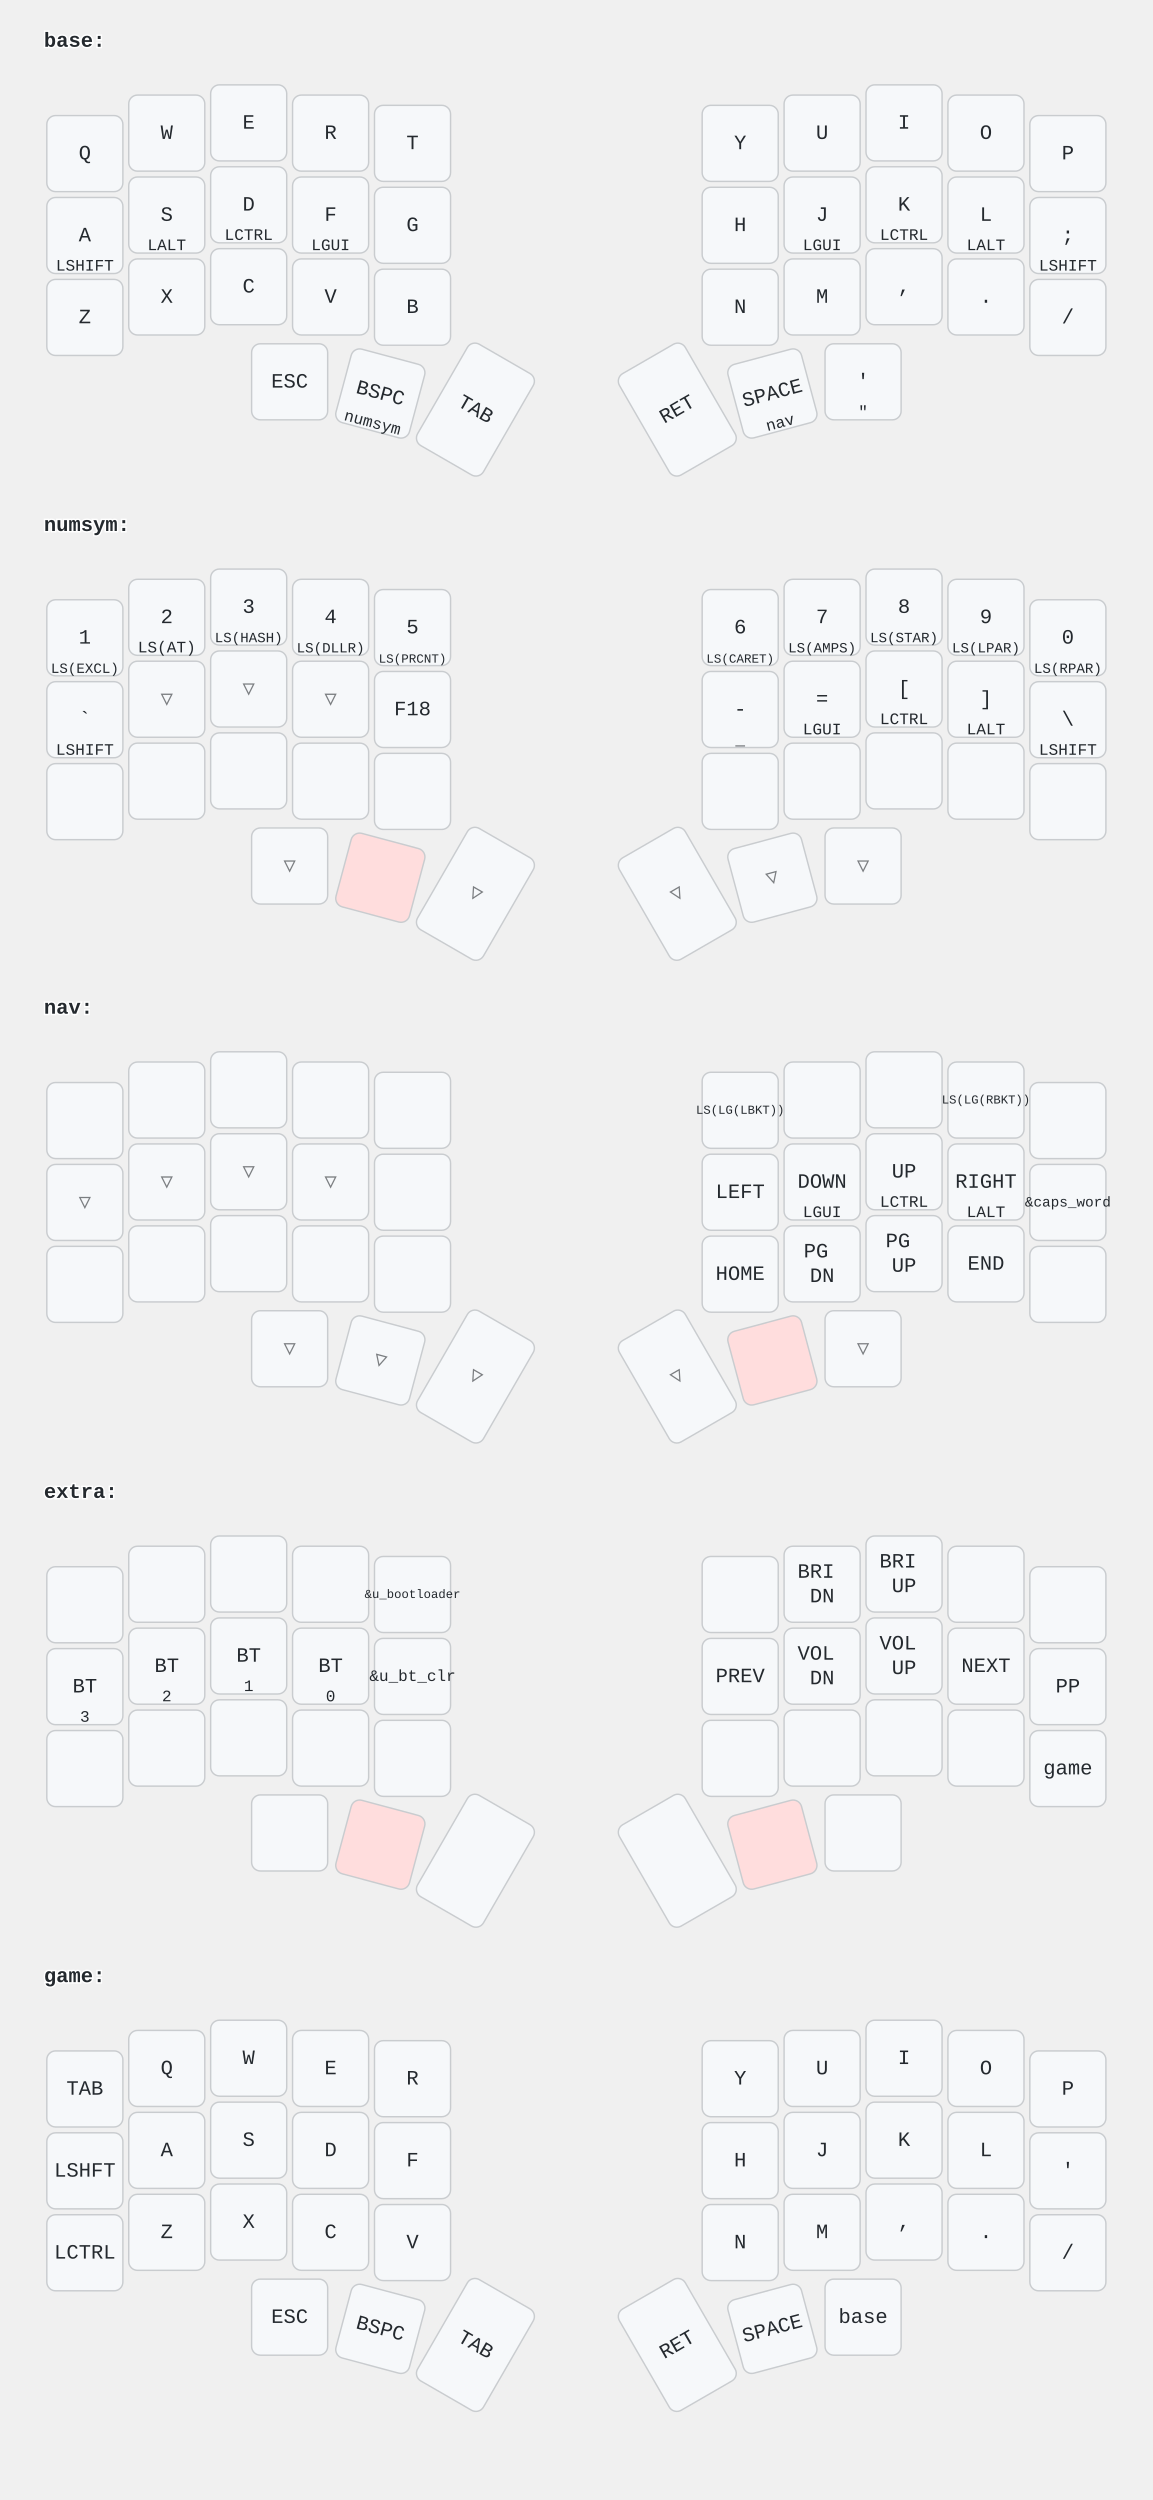
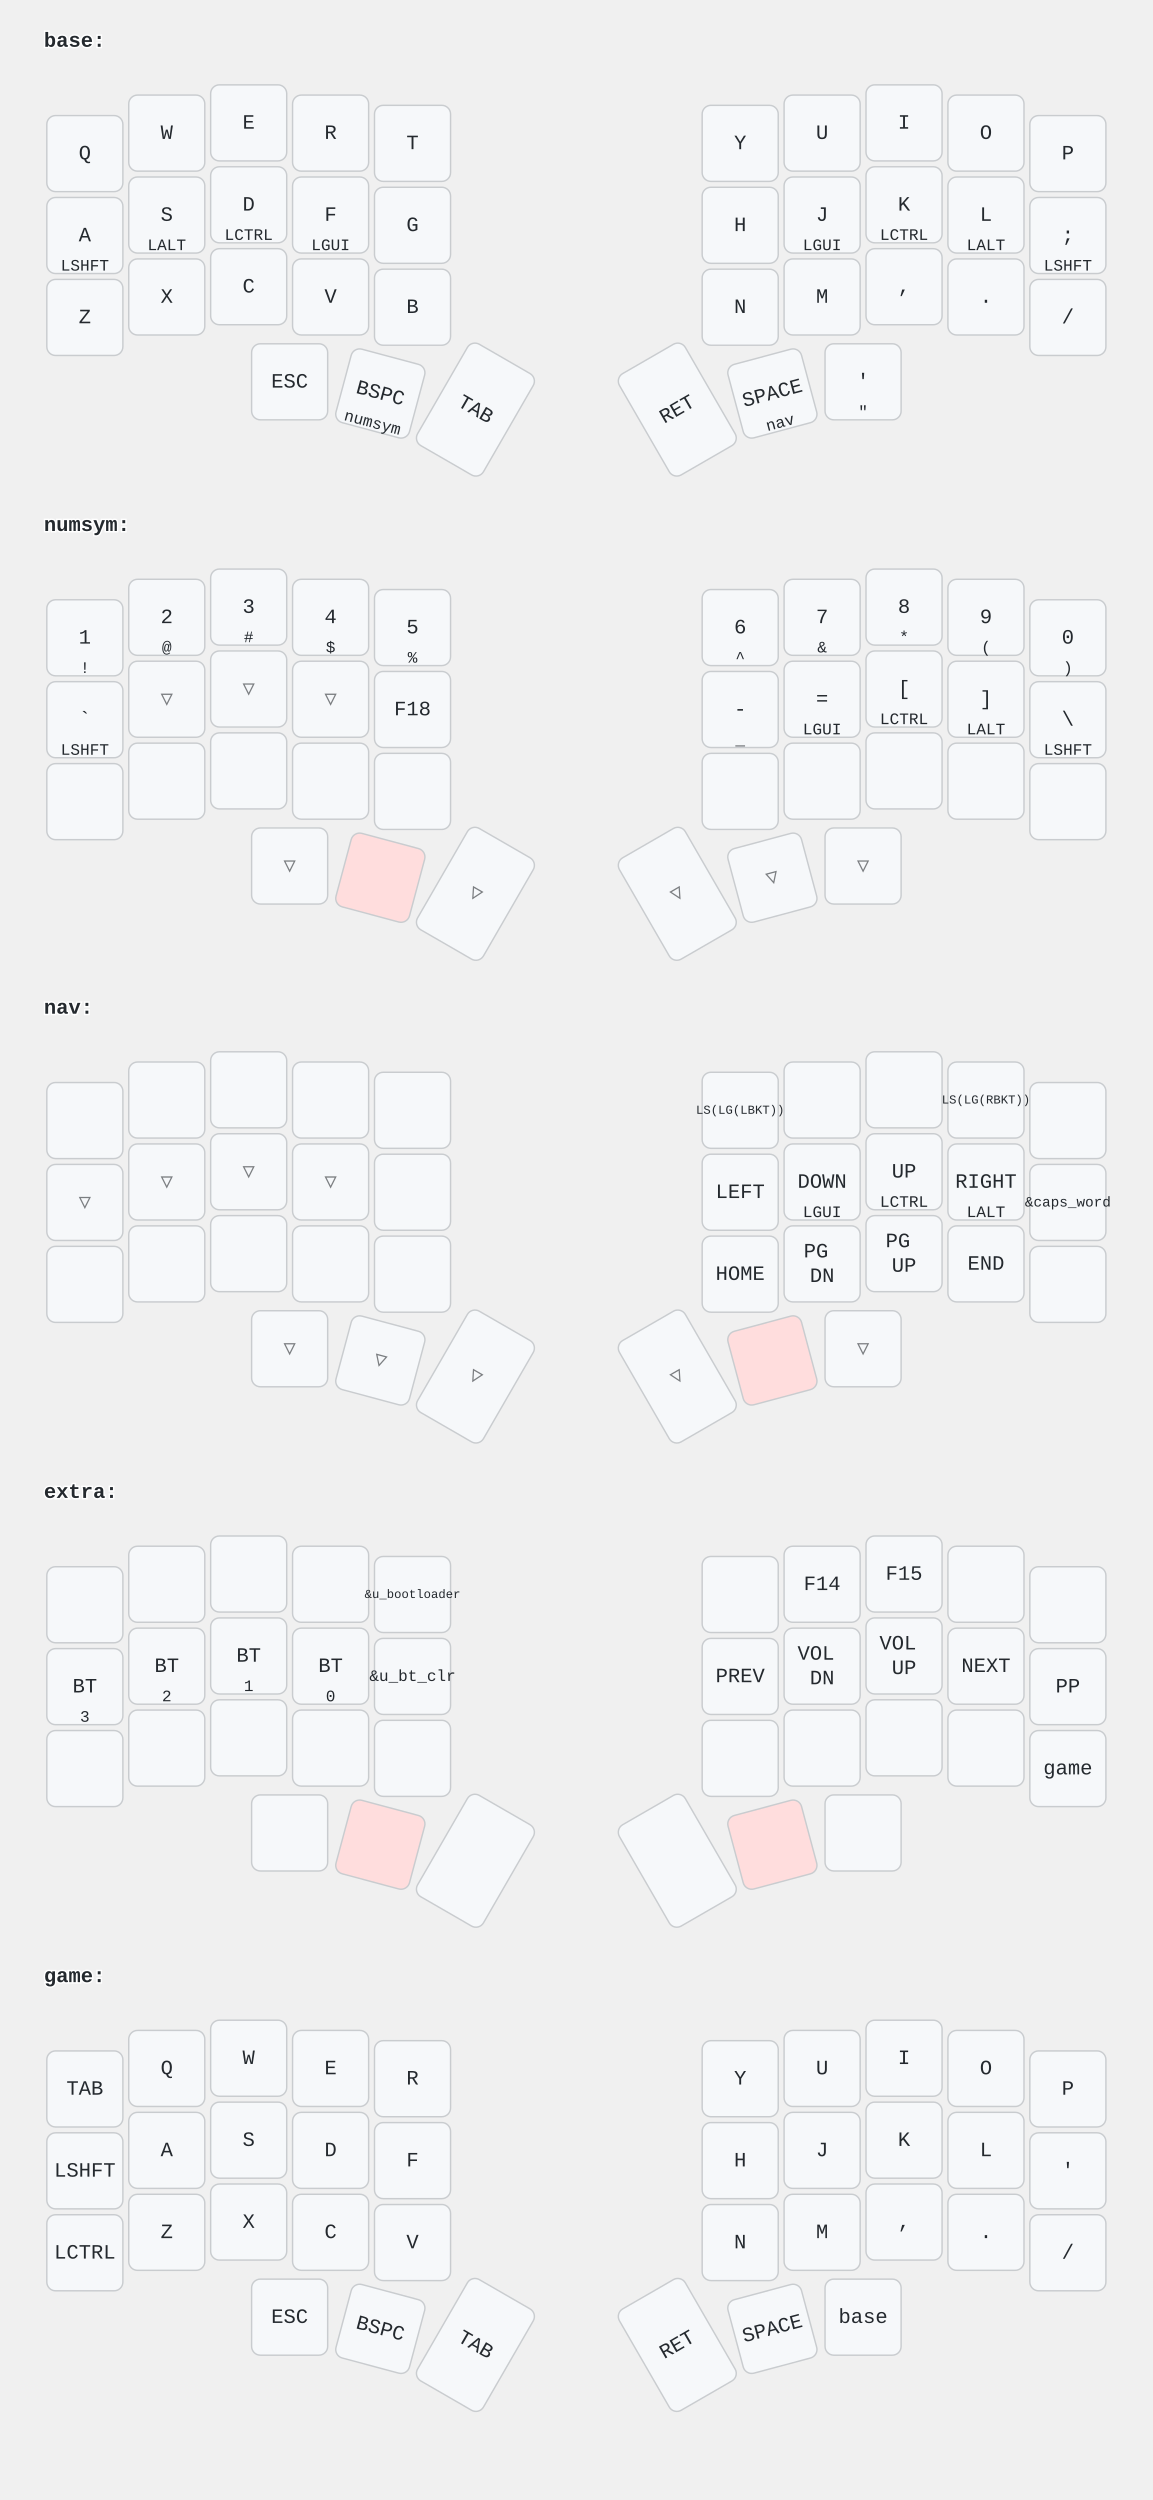
<svg xmlns="http://www.w3.org/2000/svg" width="788" height="1709" viewBox="0 0 788 1709" class="keymap">
  <style>/* inherit to force styles through use tags */
svg path {
    fill: inherit;
}

/* font and background color specifications */
svg.keymap {
    font-family: SFMono-Regular,Consolas,Liberation Mono,Menlo,monospace;
    font-size: 14px;
    font-kerning: normal;
    text-rendering: optimizeLegibility;
    fill: #24292e;
}

/* default key styling */
rect.key {
    fill: #f6f8fa;
    stroke: #c9cccf;
    stroke-width: 1;
}

/* default key side styling, only used is draw_key_sides is set */
rect.side {
    filter: brightness(90%);
}

/* color accent for combo boxes */
rect.combo, rect.combo-separate {
    fill: #cdf;
}

/* color accent for held keys */
rect.held, rect.combo.held {
    fill: #fdd;
}

/* color accent for ghost (optional) keys */
rect.ghost, rect.combo.ghost {
    stroke-dasharray: 4, 4;
    stroke-width: 2;
}

text {
    text-anchor: middle;
    dominant-baseline: middle;
}

/* styling for layer labels */
text.label {
    font-weight: bold;
    text-anchor: start;
    stroke: white;
    stroke-width: 2;
    paint-order: stroke;
}

/* styling for combo tap, and key hold/shifted label text */
text.combo, text.hold, text.shifted {
    font-size: 11px;
}

text.hold {
    text-anchor: middle;
    dominant-baseline: auto;
}

text.shifted {
    text-anchor: middle;
    dominant-baseline: hanging;
}

/* styling for hold/shifted label text in combo box */
text.combo.hold, text.combo.shifted {
    font-size: 8px;
}

/* lighter symbol for transparent keys */
text.trans {
    fill: #7b7e81;
}

/* styling for combo dendrons */
path.combo {
    stroke-width: 1;
    stroke: gray;
    fill: none;
}

/* Start Tabler Icons Cleanup */
/* cannot use height/width with glyphs */
.icon-tabler &gt; path {
    fill: inherit;
    stroke: inherit;
    stroke-width: 2;
}
/* hide tabler's default box */
.icon-tabler &gt; path[stroke="none"][fill="none"] {
    visibility: hidden;
}
/* End Tabler Icons Cleanup */
</style>
  <g transform="translate(30, 0)" class="layer-base">
    <text x="0" y="28" class="label">base:</text>
    <g transform="translate(0, 56)">
      <g transform="translate(28, 49)" class="key keypos-0">
        <rect rx="6" ry="6" x="-26" y="-26" width="52" height="52" class="key" />
        <text x="0" y="0" class="key tap">Q</text>
      </g>
      <g transform="translate(84, 35)" class="key keypos-1">
        <rect rx="6" ry="6" x="-26" y="-26" width="52" height="52" class="key" />
        <text x="0" y="0" class="key tap">W</text>
      </g>
      <g transform="translate(140, 28)" class="key keypos-2">
        <rect rx="6" ry="6" x="-26" y="-26" width="52" height="52" class="key" />
        <text x="0" y="0" class="key tap">E</text>
      </g>
      <g transform="translate(196, 35)" class="key keypos-3">
        <rect rx="6" ry="6" x="-26" y="-26" width="52" height="52" class="key" />
        <text x="0" y="0" class="key tap">R</text>
      </g>
      <g transform="translate(252, 42)" class="key keypos-4">
        <rect rx="6" ry="6" x="-26" y="-26" width="52" height="52" class="key" />
        <text x="0" y="0" class="key tap">T</text>
      </g>
      <g transform="translate(476, 42)" class="key keypos-5">
        <rect rx="6" ry="6" x="-26" y="-26" width="52" height="52" class="key" />
        <text x="0" y="0" class="key tap">Y</text>
      </g>
      <g transform="translate(532, 35)" class="key keypos-6">
        <rect rx="6" ry="6" x="-26" y="-26" width="52" height="52" class="key" />
        <text x="0" y="0" class="key tap">U</text>
      </g>
      <g transform="translate(588, 28)" class="key keypos-7">
        <rect rx="6" ry="6" x="-26" y="-26" width="52" height="52" class="key" />
        <text x="0" y="0" class="key tap">I</text>
      </g>
      <g transform="translate(644, 35)" class="key keypos-8">
        <rect rx="6" ry="6" x="-26" y="-26" width="52" height="52" class="key" />
        <text x="0" y="0" class="key tap">O</text>
      </g>
      <g transform="translate(700, 49)" class="key keypos-9">
        <rect rx="6" ry="6" x="-26" y="-26" width="52" height="52" class="key" />
        <text x="0" y="0" class="key tap">P</text>
      </g>
      <g transform="translate(28, 105)" class="key keypos-10">
        <rect rx="6" ry="6" x="-26" y="-26" width="52" height="52" class="key" />
        <text x="0" y="0" class="key tap">A</text>
-         <text x="0" y="24" class="key hold">LSHIFT</text>
+         <text x="0" y="24" class="key hold">LSHFT</text>
      </g>
      <g transform="translate(84, 91)" class="key keypos-11">
        <rect rx="6" ry="6" x="-26" y="-26" width="52" height="52" class="key" />
        <text x="0" y="0" class="key tap">S</text>
        <text x="0" y="24" class="key hold">LALT</text>
      </g>
      <g transform="translate(140, 84)" class="key keypos-12">
        <rect rx="6" ry="6" x="-26" y="-26" width="52" height="52" class="key" />
        <text x="0" y="0" class="key tap">D</text>
        <text x="0" y="24" class="key hold">LCTRL</text>
      </g>
      <g transform="translate(196, 91)" class="key keypos-13">
        <rect rx="6" ry="6" x="-26" y="-26" width="52" height="52" class="key" />
        <text x="0" y="0" class="key tap">F</text>
        <text x="0" y="24" class="key hold">LGUI</text>
      </g>
      <g transform="translate(252, 98)" class="key keypos-14">
        <rect rx="6" ry="6" x="-26" y="-26" width="52" height="52" class="key" />
        <text x="0" y="0" class="key tap">G</text>
      </g>
      <g transform="translate(476, 98)" class="key keypos-15">
        <rect rx="6" ry="6" x="-26" y="-26" width="52" height="52" class="key" />
        <text x="0" y="0" class="key tap">H</text>
      </g>
      <g transform="translate(532, 91)" class="key keypos-16">
        <rect rx="6" ry="6" x="-26" y="-26" width="52" height="52" class="key" />
        <text x="0" y="0" class="key tap">J</text>
        <text x="0" y="24" class="key hold">LGUI</text>
      </g>
      <g transform="translate(588, 84)" class="key keypos-17">
        <rect rx="6" ry="6" x="-26" y="-26" width="52" height="52" class="key" />
        <text x="0" y="0" class="key tap">K</text>
        <text x="0" y="24" class="key hold">LCTRL</text>
      </g>
      <g transform="translate(644, 91)" class="key keypos-18">
        <rect rx="6" ry="6" x="-26" y="-26" width="52" height="52" class="key" />
        <text x="0" y="0" class="key tap">L</text>
        <text x="0" y="24" class="key hold">LALT</text>
      </g>
      <g transform="translate(700, 105)" class="key keypos-19">
        <rect rx="6" ry="6" x="-26" y="-26" width="52" height="52" class="key" />
        <text x="0" y="0" class="key tap">;</text>
-         <text x="0" y="24" class="key hold">LSHIFT</text>
+         <text x="0" y="24" class="key hold">LSHFT</text>
      </g>
      <g transform="translate(28, 161)" class="key keypos-20">
        <rect rx="6" ry="6" x="-26" y="-26" width="52" height="52" class="key" />
        <text x="0" y="0" class="key tap">Z</text>
      </g>
      <g transform="translate(84, 147)" class="key keypos-21">
        <rect rx="6" ry="6" x="-26" y="-26" width="52" height="52" class="key" />
        <text x="0" y="0" class="key tap">X</text>
      </g>
      <g transform="translate(140, 140)" class="key keypos-22">
        <rect rx="6" ry="6" x="-26" y="-26" width="52" height="52" class="key" />
        <text x="0" y="0" class="key tap">C</text>
      </g>
      <g transform="translate(196, 147)" class="key keypos-23">
        <rect rx="6" ry="6" x="-26" y="-26" width="52" height="52" class="key" />
        <text x="0" y="0" class="key tap">V</text>
      </g>
      <g transform="translate(252, 154)" class="key keypos-24">
        <rect rx="6" ry="6" x="-26" y="-26" width="52" height="52" class="key" />
        <text x="0" y="0" class="key tap">B</text>
      </g>
      <g transform="translate(476, 154)" class="key keypos-25">
        <rect rx="6" ry="6" x="-26" y="-26" width="52" height="52" class="key" />
        <text x="0" y="0" class="key tap">N</text>
      </g>
      <g transform="translate(532, 147)" class="key keypos-26">
        <rect rx="6" ry="6" x="-26" y="-26" width="52" height="52" class="key" />
        <text x="0" y="0" class="key tap">M</text>
      </g>
      <g transform="translate(588, 140)" class="key keypos-27">
        <rect rx="6" ry="6" x="-26" y="-26" width="52" height="52" class="key" />
        <text x="0" y="0" class="key tap">,</text>
      </g>
      <g transform="translate(644, 147)" class="key keypos-28">
        <rect rx="6" ry="6" x="-26" y="-26" width="52" height="52" class="key" />
        <text x="0" y="0" class="key tap">.</text>
      </g>
      <g transform="translate(700, 161)" class="key keypos-29">
        <rect rx="6" ry="6" x="-26" y="-26" width="52" height="52" class="key" />
        <text x="0" y="0" class="key tap">/</text>
      </g>
      <g transform="translate(168, 205)" class="key keypos-30">
        <rect rx="6" ry="6" x="-26" y="-26" width="52" height="52" class="key" />
        <text x="0" y="0" class="key tap">ESC</text>
      </g>
      <g transform="translate(230, 213) rotate(15.0)" class="key keypos-31">
        <rect rx="6" ry="6" x="-26" y="-26" width="52" height="52" class="key" />
        <text x="0" y="0" class="key tap">BSPC</text>
        <text x="0" y="24" class="key hold">numsym</text>
      </g>
      <g transform="translate(295, 224) rotate(30.0)" class="key keypos-32">
        <rect rx="6" ry="6" x="-26" y="-40" width="52" height="80" class="key" />
        <text x="0" y="0" class="key tap">TAB</text>
      </g>
      <g transform="translate(433, 224) rotate(-30.0)" class="key keypos-33">
        <rect rx="6" ry="6" x="-26" y="-40" width="52" height="80" class="key" />
        <text x="0" y="0" class="key tap">RET</text>
      </g>
      <g transform="translate(498, 213) rotate(-15.0)" class="key keypos-34">
        <rect rx="6" ry="6" x="-26" y="-26" width="52" height="52" class="key" />
        <text x="0" y="0" class="key tap">SPACE</text>
        <text x="0" y="24" class="key hold">nav</text>
      </g>
      <g transform="translate(560, 205)" class="key keypos-35">
        <rect rx="6" ry="6" x="-26" y="-26" width="52" height="52" class="key" />
        <text x="0" y="0" class="key tap">'</text>
        <text x="0" y="24" class="key hold">"</text>
      </g>
    </g>
  </g>
  <g transform="translate(30, 331)" class="layer-numsym">
    <text x="0" y="28" class="label">numsym:</text>
    <g transform="translate(0, 56)">
      <g transform="translate(28, 49)" class="key keypos-0">
        <rect rx="6" ry="6" x="-26" y="-26" width="52" height="52" class="key" />
        <text x="0" y="0" class="key tap">1</text>
-         <text x="0" y="24" class="key hold">
-           <tspan style="font-size: 88%">LS(EXCL)</tspan>
-         </text>
+         <text x="0" y="24" class="key hold">!</text>
      </g>
      <g transform="translate(84, 35)" class="key keypos-1">
        <rect rx="6" ry="6" x="-26" y="-26" width="52" height="52" class="key" />
        <text x="0" y="0" class="key tap">2</text>
-         <text x="0" y="24" class="key hold">LS(AT)</text>
+         <text x="0" y="24" class="key hold">@</text>
      </g>
      <g transform="translate(140, 28)" class="key keypos-2">
        <rect rx="6" ry="6" x="-26" y="-26" width="52" height="52" class="key" />
        <text x="0" y="0" class="key tap">3</text>
-         <text x="0" y="24" class="key hold">
-           <tspan style="font-size: 88%">LS(HASH)</tspan>
-         </text>
+         <text x="0" y="24" class="key hold">#</text>
      </g>
      <g transform="translate(196, 35)" class="key keypos-3">
        <rect rx="6" ry="6" x="-26" y="-26" width="52" height="52" class="key" />
        <text x="0" y="0" class="key tap">4</text>
-         <text x="0" y="24" class="key hold">
-           <tspan style="font-size: 88%">LS(DLLR)</tspan>
-         </text>
+         <text x="0" y="24" class="key hold">$</text>
      </g>
      <g transform="translate(252, 42)" class="key keypos-4">
        <rect rx="6" ry="6" x="-26" y="-26" width="52" height="52" class="key" />
        <text x="0" y="0" class="key tap">5</text>
-         <text x="0" y="24" class="key hold">
-           <tspan style="font-size: 78%">LS(PRCNT)</tspan>
-         </text>
+         <text x="0" y="24" class="key hold">%</text>
      </g>
      <g transform="translate(476, 42)" class="key keypos-5">
        <rect rx="6" ry="6" x="-26" y="-26" width="52" height="52" class="key" />
        <text x="0" y="0" class="key tap">6</text>
-         <text x="0" y="24" class="key hold">
-           <tspan style="font-size: 78%">LS(CARET)</tspan>
-         </text>
+         <text x="0" y="24" class="key hold">^</text>
      </g>
      <g transform="translate(532, 35)" class="key keypos-6">
        <rect rx="6" ry="6" x="-26" y="-26" width="52" height="52" class="key" />
        <text x="0" y="0" class="key tap">7</text>
-         <text x="0" y="24" class="key hold">
-           <tspan style="font-size: 88%">LS(AMPS)</tspan>
-         </text>
+         <text x="0" y="24" class="key hold">&amp;</text>
      </g>
      <g transform="translate(588, 28)" class="key keypos-7">
        <rect rx="6" ry="6" x="-26" y="-26" width="52" height="52" class="key" />
        <text x="0" y="0" class="key tap">8</text>
-         <text x="0" y="24" class="key hold">
-           <tspan style="font-size: 88%">LS(STAR)</tspan>
-         </text>
+         <text x="0" y="24" class="key hold">*</text>
      </g>
      <g transform="translate(644, 35)" class="key keypos-8">
        <rect rx="6" ry="6" x="-26" y="-26" width="52" height="52" class="key" />
        <text x="0" y="0" class="key tap">9</text>
-         <text x="0" y="24" class="key hold">
-           <tspan style="font-size: 88%">LS(LPAR)</tspan>
-         </text>
+         <text x="0" y="24" class="key hold">(</text>
      </g>
      <g transform="translate(700, 49)" class="key keypos-9">
        <rect rx="6" ry="6" x="-26" y="-26" width="52" height="52" class="key" />
        <text x="0" y="0" class="key tap">0</text>
-         <text x="0" y="24" class="key hold">
-           <tspan style="font-size: 88%">LS(RPAR)</tspan>
-         </text>
+         <text x="0" y="24" class="key hold">)</text>
      </g>
      <g transform="translate(28, 105)" class="key keypos-10">
        <rect rx="6" ry="6" x="-26" y="-26" width="52" height="52" class="key" />
        <text x="0" y="0" class="key tap">`</text>
-         <text x="0" y="24" class="key hold">LSHIFT</text>
+         <text x="0" y="24" class="key hold">LSHFT</text>
      </g>
      <g transform="translate(84, 91)" class="key trans keypos-11">
        <rect rx="6" ry="6" x="-26" y="-26" width="52" height="52" class="key trans" />
        <text x="0" y="0" class="key trans tap">▽</text>
      </g>
      <g transform="translate(140, 84)" class="key trans keypos-12">
        <rect rx="6" ry="6" x="-26" y="-26" width="52" height="52" class="key trans" />
        <text x="0" y="0" class="key trans tap">▽</text>
      </g>
      <g transform="translate(196, 91)" class="key trans keypos-13">
        <rect rx="6" ry="6" x="-26" y="-26" width="52" height="52" class="key trans" />
        <text x="0" y="0" class="key trans tap">▽</text>
      </g>
      <g transform="translate(252, 98)" class="key keypos-14">
        <rect rx="6" ry="6" x="-26" y="-26" width="52" height="52" class="key" />
        <text x="0" y="0" class="key tap">F18</text>
      </g>
      <g transform="translate(476, 98)" class="key keypos-15">
        <rect rx="6" ry="6" x="-26" y="-26" width="52" height="52" class="key" />
        <text x="0" y="0" class="key tap">-</text>
        <text x="0" y="24" class="key hold">_</text>
      </g>
      <g transform="translate(532, 91)" class="key keypos-16">
        <rect rx="6" ry="6" x="-26" y="-26" width="52" height="52" class="key" />
        <text x="0" y="0" class="key tap">=</text>
        <text x="0" y="24" class="key hold">LGUI</text>
      </g>
      <g transform="translate(588, 84)" class="key keypos-17">
        <rect rx="6" ry="6" x="-26" y="-26" width="52" height="52" class="key" />
        <text x="0" y="0" class="key tap">[</text>
        <text x="0" y="24" class="key hold">LCTRL</text>
      </g>
      <g transform="translate(644, 91)" class="key keypos-18">
        <rect rx="6" ry="6" x="-26" y="-26" width="52" height="52" class="key" />
        <text x="0" y="0" class="key tap">]</text>
        <text x="0" y="24" class="key hold">LALT</text>
      </g>
      <g transform="translate(700, 105)" class="key keypos-19">
        <rect rx="6" ry="6" x="-26" y="-26" width="52" height="52" class="key" />
        <text x="0" y="0" class="key tap">\</text>
-         <text x="0" y="24" class="key hold">LSHIFT</text>
+         <text x="0" y="24" class="key hold">LSHFT</text>
      </g>
      <g transform="translate(28, 161)" class="key keypos-20">
        <rect rx="6" ry="6" x="-26" y="-26" width="52" height="52" class="key" />
      </g>
      <g transform="translate(84, 147)" class="key keypos-21">
        <rect rx="6" ry="6" x="-26" y="-26" width="52" height="52" class="key" />
      </g>
      <g transform="translate(140, 140)" class="key keypos-22">
        <rect rx="6" ry="6" x="-26" y="-26" width="52" height="52" class="key" />
      </g>
      <g transform="translate(196, 147)" class="key keypos-23">
        <rect rx="6" ry="6" x="-26" y="-26" width="52" height="52" class="key" />
      </g>
      <g transform="translate(252, 154)" class="key keypos-24">
        <rect rx="6" ry="6" x="-26" y="-26" width="52" height="52" class="key" />
      </g>
      <g transform="translate(476, 154)" class="key keypos-25">
        <rect rx="6" ry="6" x="-26" y="-26" width="52" height="52" class="key" />
      </g>
      <g transform="translate(532, 147)" class="key keypos-26">
        <rect rx="6" ry="6" x="-26" y="-26" width="52" height="52" class="key" />
      </g>
      <g transform="translate(588, 140)" class="key keypos-27">
        <rect rx="6" ry="6" x="-26" y="-26" width="52" height="52" class="key" />
      </g>
      <g transform="translate(644, 147)" class="key keypos-28">
        <rect rx="6" ry="6" x="-26" y="-26" width="52" height="52" class="key" />
      </g>
      <g transform="translate(700, 161)" class="key keypos-29">
        <rect rx="6" ry="6" x="-26" y="-26" width="52" height="52" class="key" />
      </g>
      <g transform="translate(168, 205)" class="key trans keypos-30">
        <rect rx="6" ry="6" x="-26" y="-26" width="52" height="52" class="key trans" />
        <text x="0" y="0" class="key trans tap">▽</text>
      </g>
      <g transform="translate(230, 213) rotate(15.0)" class="key held keypos-31">
        <rect rx="6" ry="6" x="-26" y="-26" width="52" height="52" class="key held" />
      </g>
      <g transform="translate(295, 224) rotate(30.0)" class="key trans keypos-32">
        <rect rx="6" ry="6" x="-26" y="-40" width="52" height="80" class="key trans" />
        <text x="0" y="0" class="key trans tap">▽</text>
      </g>
      <g transform="translate(433, 224) rotate(-30.0)" class="key trans keypos-33">
        <rect rx="6" ry="6" x="-26" y="-40" width="52" height="80" class="key trans" />
        <text x="0" y="0" class="key trans tap">▽</text>
      </g>
      <g transform="translate(498, 213) rotate(-15.0)" class="key trans keypos-34">
        <rect rx="6" ry="6" x="-26" y="-26" width="52" height="52" class="key trans" />
        <text x="0" y="0" class="key trans tap">▽</text>
      </g>
      <g transform="translate(560, 205)" class="key trans keypos-35">
        <rect rx="6" ry="6" x="-26" y="-26" width="52" height="52" class="key trans" />
        <text x="0" y="0" class="key trans tap">▽</text>
      </g>
    </g>
  </g>
  <g transform="translate(30, 661)" class="layer-nav">
    <text x="0" y="28" class="label">nav:</text>
    <g transform="translate(0, 56)">
      <g transform="translate(28, 49)" class="key keypos-0">
        <rect rx="6" ry="6" x="-26" y="-26" width="52" height="52" class="key" />
      </g>
      <g transform="translate(84, 35)" class="key keypos-1">
        <rect rx="6" ry="6" x="-26" y="-26" width="52" height="52" class="key" />
      </g>
      <g transform="translate(140, 28)" class="key keypos-2">
        <rect rx="6" ry="6" x="-26" y="-26" width="52" height="52" class="key" />
      </g>
      <g transform="translate(196, 35)" class="key keypos-3">
        <rect rx="6" ry="6" x="-26" y="-26" width="52" height="52" class="key" />
      </g>
      <g transform="translate(252, 42)" class="key keypos-4">
        <rect rx="6" ry="6" x="-26" y="-26" width="52" height="52" class="key" />
      </g>
      <g transform="translate(476, 42)" class="key keypos-5">
        <rect rx="6" ry="6" x="-26" y="-26" width="52" height="52" class="key" />
        <text x="0" y="0" class="key tap">
          <tspan style="font-size: 60%">LS(LG(LBKT))</tspan>
        </text>
      </g>
      <g transform="translate(532, 35)" class="key keypos-6">
        <rect rx="6" ry="6" x="-26" y="-26" width="52" height="52" class="key" />
      </g>
      <g transform="translate(588, 28)" class="key keypos-7">
        <rect rx="6" ry="6" x="-26" y="-26" width="52" height="52" class="key" />
      </g>
      <g transform="translate(644, 35)" class="key keypos-8">
        <rect rx="6" ry="6" x="-26" y="-26" width="52" height="52" class="key" />
        <text x="0" y="0" class="key tap">
          <tspan style="font-size: 60%">LS(LG(RBKT))</tspan>
        </text>
      </g>
      <g transform="translate(700, 49)" class="key keypos-9">
        <rect rx="6" ry="6" x="-26" y="-26" width="52" height="52" class="key" />
      </g>
      <g transform="translate(28, 105)" class="key trans keypos-10">
        <rect rx="6" ry="6" x="-26" y="-26" width="52" height="52" class="key trans" />
        <text x="0" y="0" class="key trans tap">▽</text>
      </g>
      <g transform="translate(84, 91)" class="key trans keypos-11">
        <rect rx="6" ry="6" x="-26" y="-26" width="52" height="52" class="key trans" />
        <text x="0" y="0" class="key trans tap">▽</text>
      </g>
      <g transform="translate(140, 84)" class="key trans keypos-12">
        <rect rx="6" ry="6" x="-26" y="-26" width="52" height="52" class="key trans" />
        <text x="0" y="0" class="key trans tap">▽</text>
      </g>
      <g transform="translate(196, 91)" class="key trans keypos-13">
        <rect rx="6" ry="6" x="-26" y="-26" width="52" height="52" class="key trans" />
        <text x="0" y="0" class="key trans tap">▽</text>
      </g>
      <g transform="translate(252, 98)" class="key keypos-14">
        <rect rx="6" ry="6" x="-26" y="-26" width="52" height="52" class="key" />
      </g>
      <g transform="translate(476, 98)" class="key keypos-15">
        <rect rx="6" ry="6" x="-26" y="-26" width="52" height="52" class="key" />
        <text x="0" y="0" class="key tap">LEFT</text>
      </g>
      <g transform="translate(532, 91)" class="key keypos-16">
        <rect rx="6" ry="6" x="-26" y="-26" width="52" height="52" class="key" />
        <text x="0" y="0" class="key tap">DOWN</text>
        <text x="0" y="24" class="key hold">LGUI</text>
      </g>
      <g transform="translate(588, 84)" class="key keypos-17">
        <rect rx="6" ry="6" x="-26" y="-26" width="52" height="52" class="key" />
        <text x="0" y="0" class="key tap">UP</text>
        <text x="0" y="24" class="key hold">LCTRL</text>
      </g>
      <g transform="translate(644, 91)" class="key keypos-18">
        <rect rx="6" ry="6" x="-26" y="-26" width="52" height="52" class="key" />
        <text x="0" y="0" class="key tap">RIGHT</text>
        <text x="0" y="24" class="key hold">LALT</text>
      </g>
      <g transform="translate(700, 105)" class="key keypos-19">
        <rect rx="6" ry="6" x="-26" y="-26" width="52" height="52" class="key" />
        <text x="0" y="0" class="key tap">
          <tspan style="font-size: 70%">&amp;caps_word</tspan>
        </text>
      </g>
      <g transform="translate(28, 161)" class="key keypos-20">
        <rect rx="6" ry="6" x="-26" y="-26" width="52" height="52" class="key" />
      </g>
      <g transform="translate(84, 147)" class="key keypos-21">
        <rect rx="6" ry="6" x="-26" y="-26" width="52" height="52" class="key" />
      </g>
      <g transform="translate(140, 140)" class="key keypos-22">
        <rect rx="6" ry="6" x="-26" y="-26" width="52" height="52" class="key" />
      </g>
      <g transform="translate(196, 147)" class="key keypos-23">
        <rect rx="6" ry="6" x="-26" y="-26" width="52" height="52" class="key" />
      </g>
      <g transform="translate(252, 154)" class="key keypos-24">
        <rect rx="6" ry="6" x="-26" y="-26" width="52" height="52" class="key" />
      </g>
      <g transform="translate(476, 154)" class="key keypos-25">
        <rect rx="6" ry="6" x="-26" y="-26" width="52" height="52" class="key" />
        <text x="0" y="0" class="key tap">HOME</text>
      </g>
      <g transform="translate(532, 147)" class="key keypos-26">
        <rect rx="6" ry="6" x="-26" y="-26" width="52" height="52" class="key" />
        <text x="0" y="0" class="key tap">
          <tspan x="0" dy="-0.6em">PG</tspan>
          <tspan x="0" dy="1.2em">DN</tspan>
        </text>
      </g>
      <g transform="translate(588, 140)" class="key keypos-27">
        <rect rx="6" ry="6" x="-26" y="-26" width="52" height="52" class="key" />
        <text x="0" y="0" class="key tap">
          <tspan x="0" dy="-0.6em">PG</tspan>
          <tspan x="0" dy="1.2em">UP</tspan>
        </text>
      </g>
      <g transform="translate(644, 147)" class="key keypos-28">
        <rect rx="6" ry="6" x="-26" y="-26" width="52" height="52" class="key" />
        <text x="0" y="0" class="key tap">END</text>
      </g>
      <g transform="translate(700, 161)" class="key keypos-29">
        <rect rx="6" ry="6" x="-26" y="-26" width="52" height="52" class="key" />
      </g>
      <g transform="translate(168, 205)" class="key trans keypos-30">
        <rect rx="6" ry="6" x="-26" y="-26" width="52" height="52" class="key trans" />
        <text x="0" y="0" class="key trans tap">▽</text>
      </g>
      <g transform="translate(230, 213) rotate(15.0)" class="key trans keypos-31">
        <rect rx="6" ry="6" x="-26" y="-26" width="52" height="52" class="key trans" />
        <text x="0" y="0" class="key trans tap">▽</text>
      </g>
      <g transform="translate(295, 224) rotate(30.0)" class="key trans keypos-32">
        <rect rx="6" ry="6" x="-26" y="-40" width="52" height="80" class="key trans" />
        <text x="0" y="0" class="key trans tap">▽</text>
      </g>
      <g transform="translate(433, 224) rotate(-30.0)" class="key trans keypos-33">
        <rect rx="6" ry="6" x="-26" y="-40" width="52" height="80" class="key trans" />
        <text x="0" y="0" class="key trans tap">▽</text>
      </g>
      <g transform="translate(498, 213) rotate(-15.0)" class="key held keypos-34">
        <rect rx="6" ry="6" x="-26" y="-26" width="52" height="52" class="key held" />
      </g>
      <g transform="translate(560, 205)" class="key trans keypos-35">
        <rect rx="6" ry="6" x="-26" y="-26" width="52" height="52" class="key trans" />
        <text x="0" y="0" class="key trans tap">▽</text>
      </g>
    </g>
  </g>
  <g transform="translate(30, 992)" class="layer-extra">
    <text x="0" y="28" class="label">extra:</text>
    <g transform="translate(0, 56)">
      <g transform="translate(28, 49)" class="key keypos-0">
        <rect rx="6" ry="6" x="-26" y="-26" width="52" height="52" class="key" />
      </g>
      <g transform="translate(84, 35)" class="key keypos-1">
        <rect rx="6" ry="6" x="-26" y="-26" width="52" height="52" class="key" />
      </g>
      <g transform="translate(140, 28)" class="key keypos-2">
        <rect rx="6" ry="6" x="-26" y="-26" width="52" height="52" class="key" />
      </g>
      <g transform="translate(196, 35)" class="key keypos-3">
        <rect rx="6" ry="6" x="-26" y="-26" width="52" height="52" class="key" />
      </g>
      <g transform="translate(252, 42)" class="key keypos-4">
        <rect rx="6" ry="6" x="-26" y="-26" width="52" height="52" class="key" />
        <text x="0" y="0" class="key tap">
          <tspan style="font-size: 60%">&amp;u_bootloader</tspan>
        </text>
      </g>
      <g transform="translate(476, 42)" class="key keypos-5">
        <rect rx="6" ry="6" x="-26" y="-26" width="52" height="52" class="key" />
      </g>
      <g transform="translate(532, 35)" class="key keypos-6">
        <rect rx="6" ry="6" x="-26" y="-26" width="52" height="52" class="key" />
-         <text x="0" y="0" class="key tap">
-           <tspan x="0" dy="-0.6em">BRI</tspan>
-           <tspan x="0" dy="1.2em">DN</tspan>
-         </text>
+         <text x="0" y="0" class="key tap">F14</text>
      </g>
      <g transform="translate(588, 28)" class="key keypos-7">
        <rect rx="6" ry="6" x="-26" y="-26" width="52" height="52" class="key" />
-         <text x="0" y="0" class="key tap">
-           <tspan x="0" dy="-0.6em">BRI</tspan>
-           <tspan x="0" dy="1.2em">UP</tspan>
-         </text>
+         <text x="0" y="0" class="key tap">F15</text>
      </g>
      <g transform="translate(644, 35)" class="key keypos-8">
        <rect rx="6" ry="6" x="-26" y="-26" width="52" height="52" class="key" />
      </g>
      <g transform="translate(700, 49)" class="key keypos-9">
        <rect rx="6" ry="6" x="-26" y="-26" width="52" height="52" class="key" />
      </g>
      <g transform="translate(28, 105)" class="key keypos-10">
        <rect rx="6" ry="6" x="-26" y="-26" width="52" height="52" class="key" />
        <text x="0" y="0" class="key tap">BT</text>
        <text x="0" y="24" class="key hold">3</text>
      </g>
      <g transform="translate(84, 91)" class="key keypos-11">
        <rect rx="6" ry="6" x="-26" y="-26" width="52" height="52" class="key" />
        <text x="0" y="0" class="key tap">BT</text>
        <text x="0" y="24" class="key hold">2</text>
      </g>
      <g transform="translate(140, 84)" class="key keypos-12">
        <rect rx="6" ry="6" x="-26" y="-26" width="52" height="52" class="key" />
        <text x="0" y="0" class="key tap">BT</text>
        <text x="0" y="24" class="key hold">1</text>
      </g>
      <g transform="translate(196, 91)" class="key keypos-13">
        <rect rx="6" ry="6" x="-26" y="-26" width="52" height="52" class="key" />
        <text x="0" y="0" class="key tap">BT</text>
        <text x="0" y="24" class="key hold">0</text>
      </g>
      <g transform="translate(252, 98)" class="key keypos-14">
        <rect rx="6" ry="6" x="-26" y="-26" width="52" height="52" class="key" />
        <text x="0" y="0" class="key tap">
          <tspan style="font-size: 78%">&amp;u_bt_clr</tspan>
        </text>
      </g>
      <g transform="translate(476, 98)" class="key keypos-15">
        <rect rx="6" ry="6" x="-26" y="-26" width="52" height="52" class="key" />
        <text x="0" y="0" class="key tap">PREV</text>
      </g>
      <g transform="translate(532, 91)" class="key keypos-16">
        <rect rx="6" ry="6" x="-26" y="-26" width="52" height="52" class="key" />
        <text x="0" y="0" class="key tap">
          <tspan x="0" dy="-0.6em">VOL</tspan>
          <tspan x="0" dy="1.2em">DN</tspan>
        </text>
      </g>
      <g transform="translate(588, 84)" class="key keypos-17">
        <rect rx="6" ry="6" x="-26" y="-26" width="52" height="52" class="key" />
        <text x="0" y="0" class="key tap">
          <tspan x="0" dy="-0.6em">VOL</tspan>
          <tspan x="0" dy="1.2em">UP</tspan>
        </text>
      </g>
      <g transform="translate(644, 91)" class="key keypos-18">
        <rect rx="6" ry="6" x="-26" y="-26" width="52" height="52" class="key" />
        <text x="0" y="0" class="key tap">NEXT</text>
      </g>
      <g transform="translate(700, 105)" class="key keypos-19">
        <rect rx="6" ry="6" x="-26" y="-26" width="52" height="52" class="key" />
        <text x="0" y="0" class="key tap">PP</text>
      </g>
      <g transform="translate(28, 161)" class="key keypos-20">
        <rect rx="6" ry="6" x="-26" y="-26" width="52" height="52" class="key" />
      </g>
      <g transform="translate(84, 147)" class="key keypos-21">
        <rect rx="6" ry="6" x="-26" y="-26" width="52" height="52" class="key" />
      </g>
      <g transform="translate(140, 140)" class="key keypos-22">
        <rect rx="6" ry="6" x="-26" y="-26" width="52" height="52" class="key" />
      </g>
      <g transform="translate(196, 147)" class="key keypos-23">
        <rect rx="6" ry="6" x="-26" y="-26" width="52" height="52" class="key" />
      </g>
      <g transform="translate(252, 154)" class="key keypos-24">
        <rect rx="6" ry="6" x="-26" y="-26" width="52" height="52" class="key" />
      </g>
      <g transform="translate(476, 154)" class="key keypos-25">
        <rect rx="6" ry="6" x="-26" y="-26" width="52" height="52" class="key" />
      </g>
      <g transform="translate(532, 147)" class="key keypos-26">
        <rect rx="6" ry="6" x="-26" y="-26" width="52" height="52" class="key" />
      </g>
      <g transform="translate(588, 140)" class="key keypos-27">
        <rect rx="6" ry="6" x="-26" y="-26" width="52" height="52" class="key" />
      </g>
      <g transform="translate(644, 147)" class="key keypos-28">
        <rect rx="6" ry="6" x="-26" y="-26" width="52" height="52" class="key" />
      </g>
      <g transform="translate(700, 161)" class="key keypos-29">
        <rect rx="6" ry="6" x="-26" y="-26" width="52" height="52" class="key" />
        <text x="0" y="0" class="key tap">game</text>
      </g>
      <g transform="translate(168, 205)" class="key keypos-30">
        <rect rx="6" ry="6" x="-26" y="-26" width="52" height="52" class="key" />
      </g>
      <g transform="translate(230, 213) rotate(15.0)" class="key held keypos-31">
        <rect rx="6" ry="6" x="-26" y="-26" width="52" height="52" class="key held" />
      </g>
      <g transform="translate(295, 224) rotate(30.0)" class="key keypos-32">
        <rect rx="6" ry="6" x="-26" y="-40" width="52" height="80" class="key" />
      </g>
      <g transform="translate(433, 224) rotate(-30.0)" class="key keypos-33">
        <rect rx="6" ry="6" x="-26" y="-40" width="52" height="80" class="key" />
      </g>
      <g transform="translate(498, 213) rotate(-15.0)" class="key held keypos-34">
        <rect rx="6" ry="6" x="-26" y="-26" width="52" height="52" class="key held" />
      </g>
      <g transform="translate(560, 205)" class="key keypos-35">
        <rect rx="6" ry="6" x="-26" y="-26" width="52" height="52" class="key" />
      </g>
    </g>
  </g>
  <g transform="translate(30, 1323)" class="layer-game">
    <text x="0" y="28" class="label">game:</text>
    <g transform="translate(0, 56)">
      <g transform="translate(28, 49)" class="key keypos-0">
        <rect rx="6" ry="6" x="-26" y="-26" width="52" height="52" class="key" />
        <text x="0" y="0" class="key tap">TAB</text>
      </g>
      <g transform="translate(84, 35)" class="key keypos-1">
        <rect rx="6" ry="6" x="-26" y="-26" width="52" height="52" class="key" />
        <text x="0" y="0" class="key tap">Q</text>
      </g>
      <g transform="translate(140, 28)" class="key keypos-2">
        <rect rx="6" ry="6" x="-26" y="-26" width="52" height="52" class="key" />
        <text x="0" y="0" class="key tap">W</text>
      </g>
      <g transform="translate(196, 35)" class="key keypos-3">
        <rect rx="6" ry="6" x="-26" y="-26" width="52" height="52" class="key" />
        <text x="0" y="0" class="key tap">E</text>
      </g>
      <g transform="translate(252, 42)" class="key keypos-4">
        <rect rx="6" ry="6" x="-26" y="-26" width="52" height="52" class="key" />
        <text x="0" y="0" class="key tap">R</text>
      </g>
      <g transform="translate(476, 42)" class="key keypos-5">
        <rect rx="6" ry="6" x="-26" y="-26" width="52" height="52" class="key" />
        <text x="0" y="0" class="key tap">Y</text>
      </g>
      <g transform="translate(532, 35)" class="key keypos-6">
        <rect rx="6" ry="6" x="-26" y="-26" width="52" height="52" class="key" />
        <text x="0" y="0" class="key tap">U</text>
      </g>
      <g transform="translate(588, 28)" class="key keypos-7">
        <rect rx="6" ry="6" x="-26" y="-26" width="52" height="52" class="key" />
        <text x="0" y="0" class="key tap">I</text>
      </g>
      <g transform="translate(644, 35)" class="key keypos-8">
        <rect rx="6" ry="6" x="-26" y="-26" width="52" height="52" class="key" />
        <text x="0" y="0" class="key tap">O</text>
      </g>
      <g transform="translate(700, 49)" class="key keypos-9">
        <rect rx="6" ry="6" x="-26" y="-26" width="52" height="52" class="key" />
        <text x="0" y="0" class="key tap">P</text>
      </g>
      <g transform="translate(28, 105)" class="key keypos-10">
        <rect rx="6" ry="6" x="-26" y="-26" width="52" height="52" class="key" />
        <text x="0" y="0" class="key tap">LSHFT</text>
      </g>
      <g transform="translate(84, 91)" class="key keypos-11">
        <rect rx="6" ry="6" x="-26" y="-26" width="52" height="52" class="key" />
        <text x="0" y="0" class="key tap">A</text>
      </g>
      <g transform="translate(140, 84)" class="key keypos-12">
        <rect rx="6" ry="6" x="-26" y="-26" width="52" height="52" class="key" />
        <text x="0" y="0" class="key tap">S</text>
      </g>
      <g transform="translate(196, 91)" class="key keypos-13">
        <rect rx="6" ry="6" x="-26" y="-26" width="52" height="52" class="key" />
        <text x="0" y="0" class="key tap">D</text>
      </g>
      <g transform="translate(252, 98)" class="key keypos-14">
        <rect rx="6" ry="6" x="-26" y="-26" width="52" height="52" class="key" />
        <text x="0" y="0" class="key tap">F</text>
      </g>
      <g transform="translate(476, 98)" class="key keypos-15">
        <rect rx="6" ry="6" x="-26" y="-26" width="52" height="52" class="key" />
        <text x="0" y="0" class="key tap">H</text>
      </g>
      <g transform="translate(532, 91)" class="key keypos-16">
        <rect rx="6" ry="6" x="-26" y="-26" width="52" height="52" class="key" />
        <text x="0" y="0" class="key tap">J</text>
      </g>
      <g transform="translate(588, 84)" class="key keypos-17">
        <rect rx="6" ry="6" x="-26" y="-26" width="52" height="52" class="key" />
        <text x="0" y="0" class="key tap">K</text>
      </g>
      <g transform="translate(644, 91)" class="key keypos-18">
        <rect rx="6" ry="6" x="-26" y="-26" width="52" height="52" class="key" />
        <text x="0" y="0" class="key tap">L</text>
      </g>
      <g transform="translate(700, 105)" class="key keypos-19">
        <rect rx="6" ry="6" x="-26" y="-26" width="52" height="52" class="key" />
        <text x="0" y="0" class="key tap">'</text>
      </g>
      <g transform="translate(28, 161)" class="key keypos-20">
        <rect rx="6" ry="6" x="-26" y="-26" width="52" height="52" class="key" />
        <text x="0" y="0" class="key tap">LCTRL</text>
      </g>
      <g transform="translate(84, 147)" class="key keypos-21">
        <rect rx="6" ry="6" x="-26" y="-26" width="52" height="52" class="key" />
        <text x="0" y="0" class="key tap">Z</text>
      </g>
      <g transform="translate(140, 140)" class="key keypos-22">
        <rect rx="6" ry="6" x="-26" y="-26" width="52" height="52" class="key" />
        <text x="0" y="0" class="key tap">X</text>
      </g>
      <g transform="translate(196, 147)" class="key keypos-23">
        <rect rx="6" ry="6" x="-26" y="-26" width="52" height="52" class="key" />
        <text x="0" y="0" class="key tap">C</text>
      </g>
      <g transform="translate(252, 154)" class="key keypos-24">
        <rect rx="6" ry="6" x="-26" y="-26" width="52" height="52" class="key" />
        <text x="0" y="0" class="key tap">V</text>
      </g>
      <g transform="translate(476, 154)" class="key keypos-25">
        <rect rx="6" ry="6" x="-26" y="-26" width="52" height="52" class="key" />
        <text x="0" y="0" class="key tap">N</text>
      </g>
      <g transform="translate(532, 147)" class="key keypos-26">
        <rect rx="6" ry="6" x="-26" y="-26" width="52" height="52" class="key" />
        <text x="0" y="0" class="key tap">M</text>
      </g>
      <g transform="translate(588, 140)" class="key keypos-27">
        <rect rx="6" ry="6" x="-26" y="-26" width="52" height="52" class="key" />
        <text x="0" y="0" class="key tap">,</text>
      </g>
      <g transform="translate(644, 147)" class="key keypos-28">
        <rect rx="6" ry="6" x="-26" y="-26" width="52" height="52" class="key" />
        <text x="0" y="0" class="key tap">.</text>
      </g>
      <g transform="translate(700, 161)" class="key keypos-29">
        <rect rx="6" ry="6" x="-26" y="-26" width="52" height="52" class="key" />
        <text x="0" y="0" class="key tap">/</text>
      </g>
      <g transform="translate(168, 205)" class="key keypos-30">
        <rect rx="6" ry="6" x="-26" y="-26" width="52" height="52" class="key" />
        <text x="0" y="0" class="key tap">ESC</text>
      </g>
      <g transform="translate(230, 213) rotate(15.0)" class="key keypos-31">
        <rect rx="6" ry="6" x="-26" y="-26" width="52" height="52" class="key" />
        <text x="0" y="0" class="key tap">BSPC</text>
      </g>
      <g transform="translate(295, 224) rotate(30.0)" class="key keypos-32">
        <rect rx="6" ry="6" x="-26" y="-40" width="52" height="80" class="key" />
        <text x="0" y="0" class="key tap">TAB</text>
      </g>
      <g transform="translate(433, 224) rotate(-30.0)" class="key keypos-33">
        <rect rx="6" ry="6" x="-26" y="-40" width="52" height="80" class="key" />
        <text x="0" y="0" class="key tap">RET</text>
      </g>
      <g transform="translate(498, 213) rotate(-15.0)" class="key keypos-34">
        <rect rx="6" ry="6" x="-26" y="-26" width="52" height="52" class="key" />
        <text x="0" y="0" class="key tap">SPACE</text>
      </g>
      <g transform="translate(560, 205)" class="key keypos-35">
        <rect rx="6" ry="6" x="-26" y="-26" width="52" height="52" class="key" />
        <text x="0" y="0" class="key tap">base</text>
      </g>
    </g>
  </g>
</svg>
